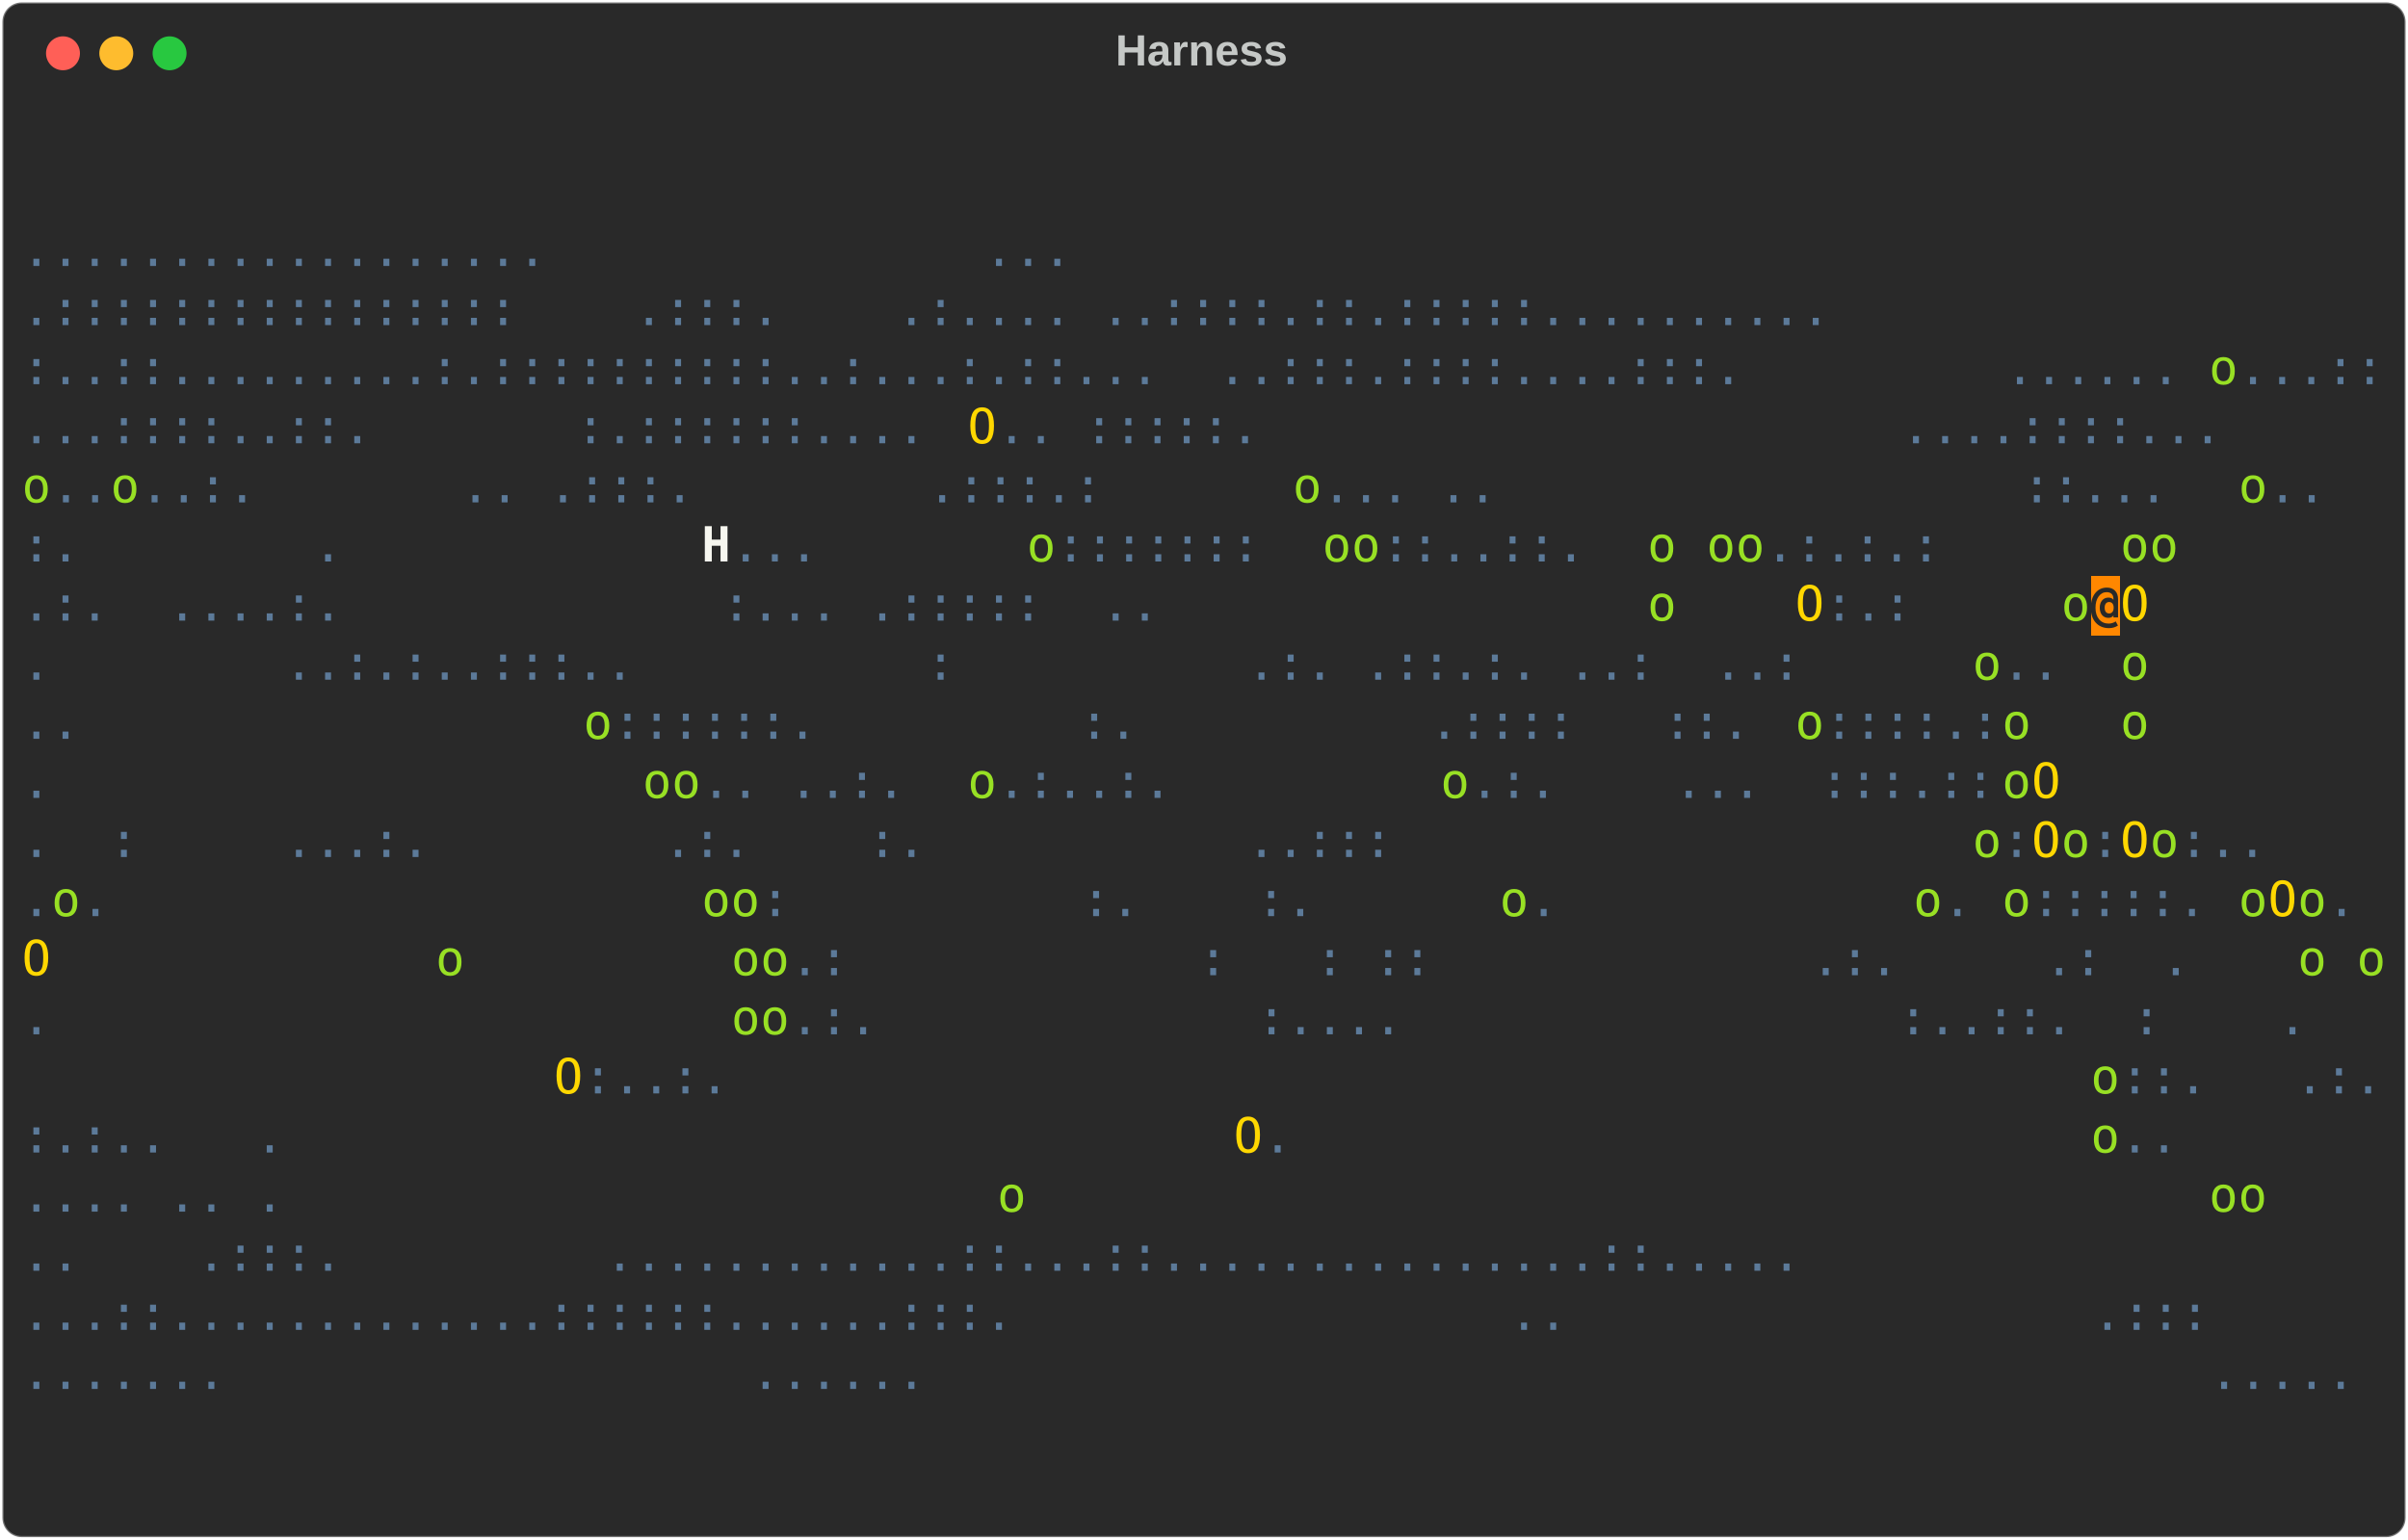
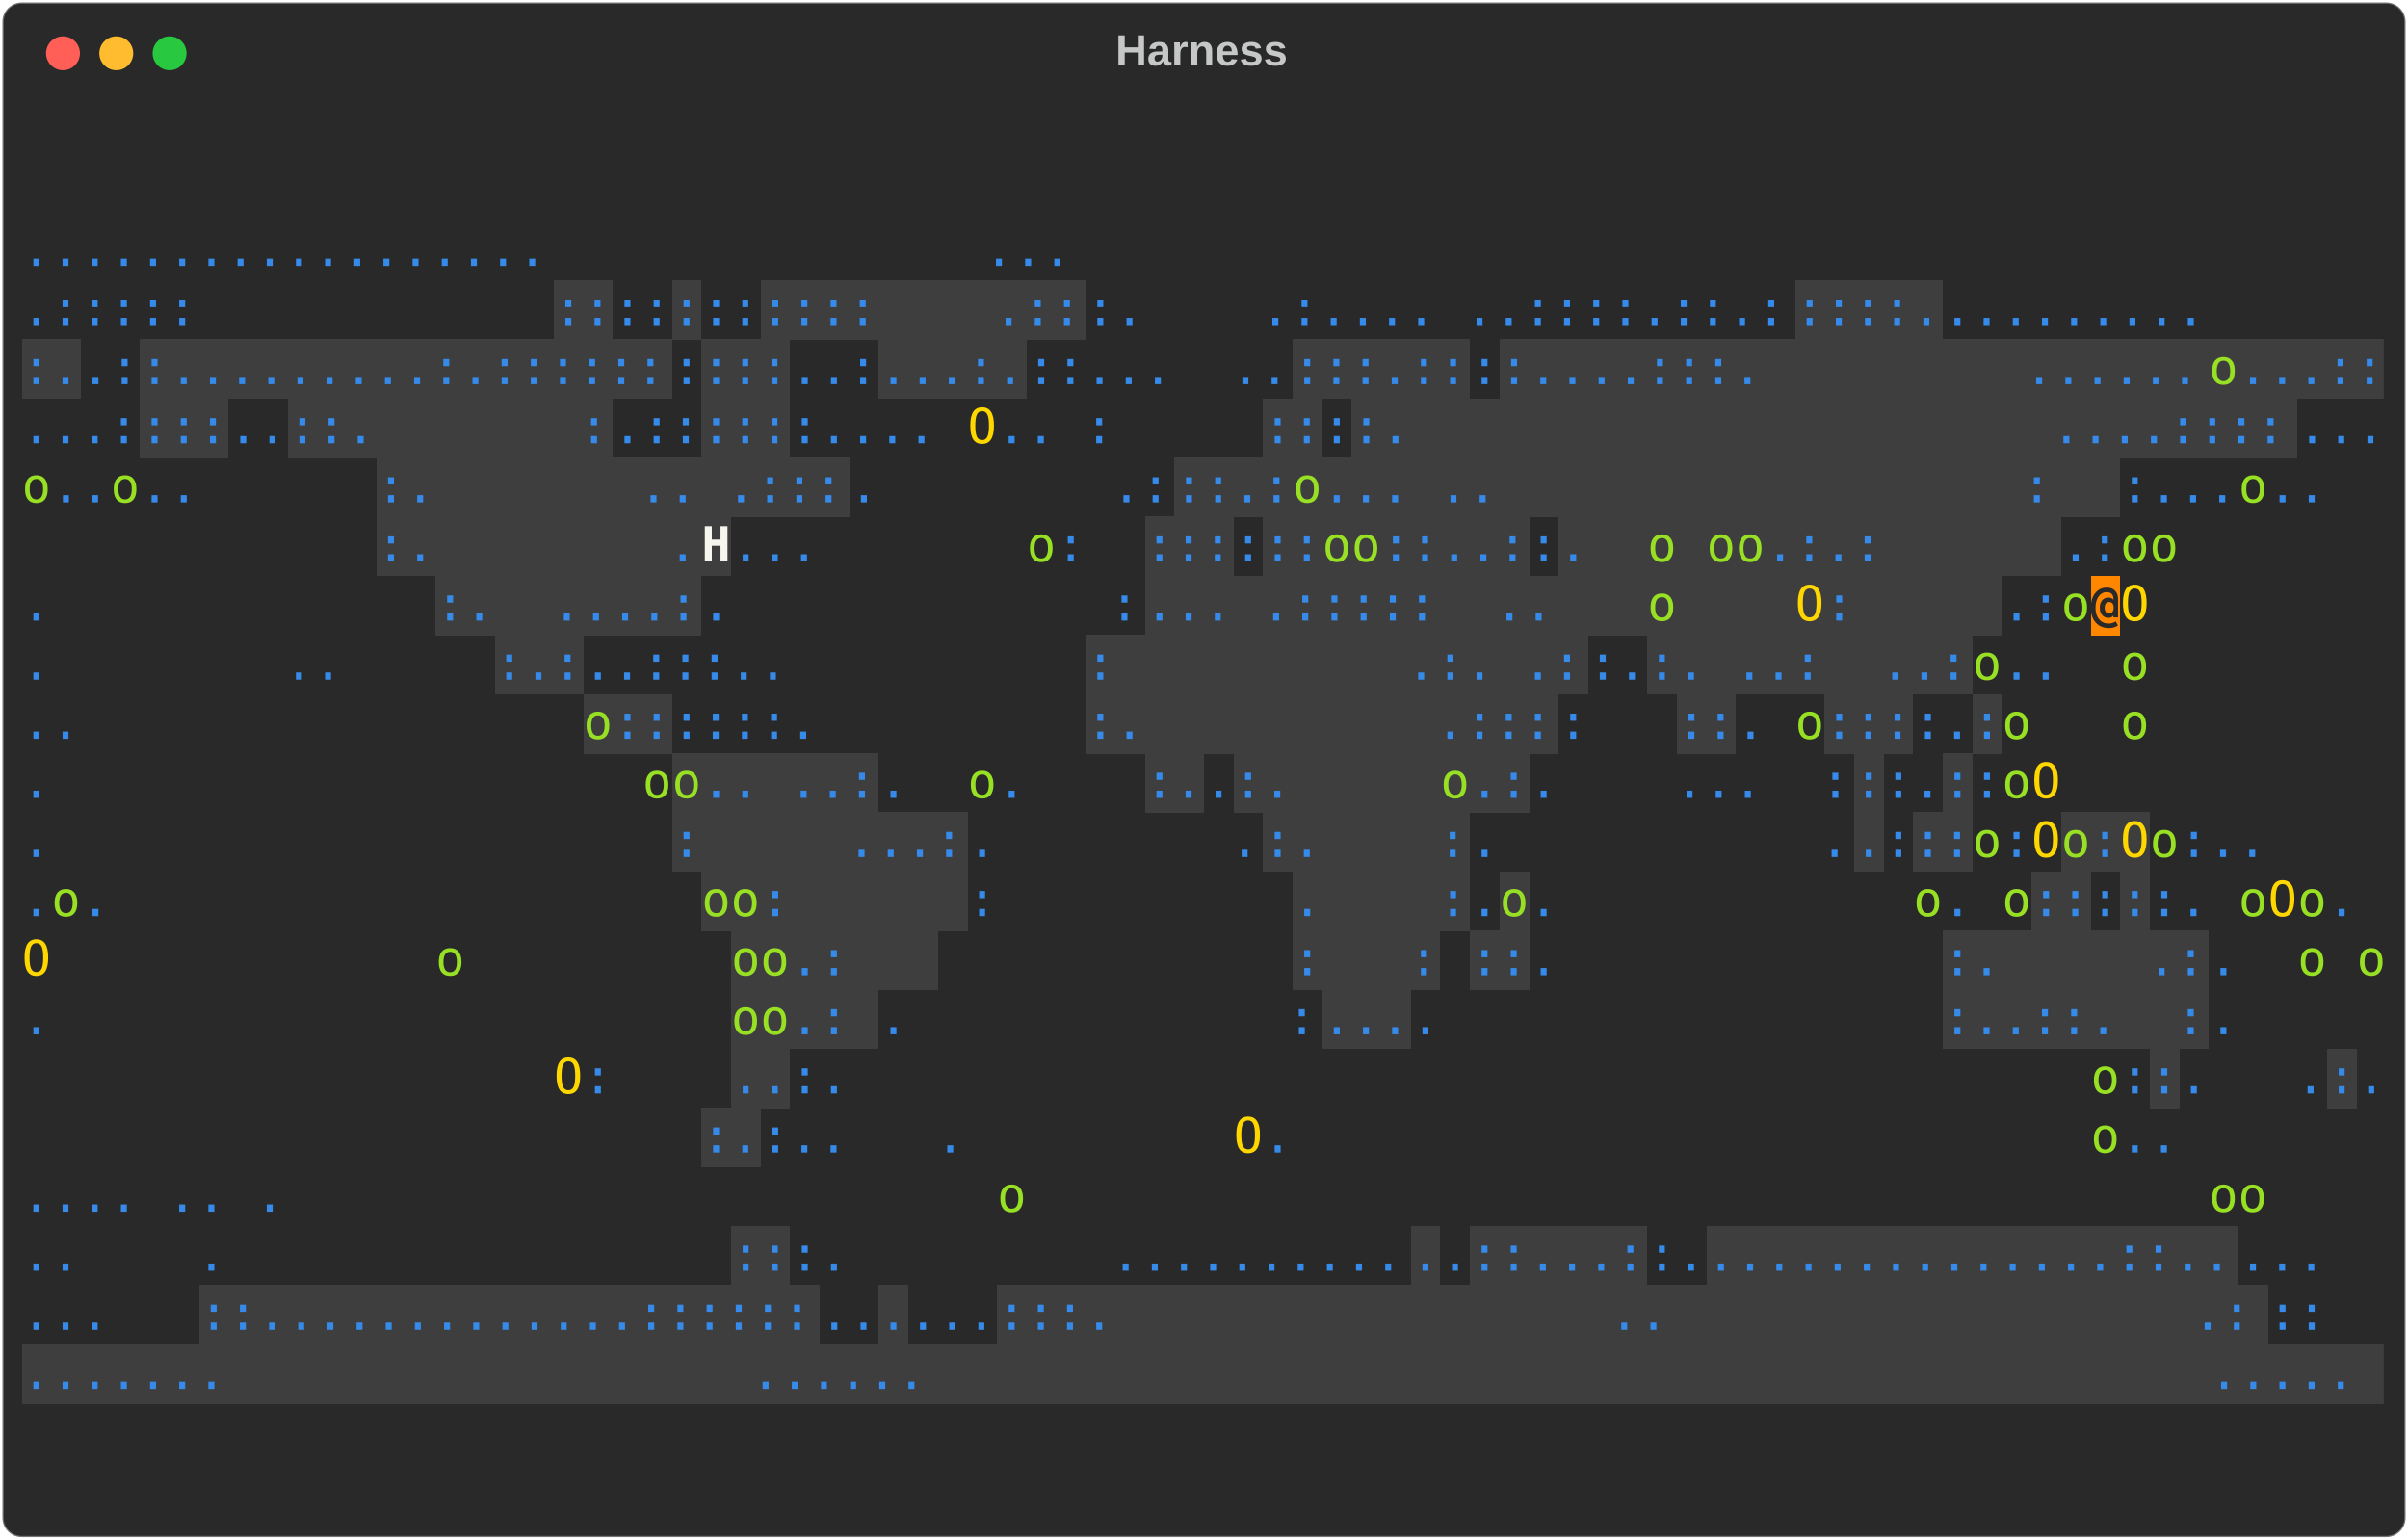
<svg xmlns="http://www.w3.org/2000/svg" class="rich-terminal" viewBox="0 0 994 635.6">
  <style>

    @font-face {
        font-family: "Fira Code";
        src: local("FiraCode-Regular"),
                url("https://cdnjs.cloudflare.com/ajax/libs/firacode/6.2.0/woff2/FiraCode-Regular.woff2") format("woff2"),
                url("https://cdnjs.cloudflare.com/ajax/libs/firacode/6.2.0/woff/FiraCode-Regular.woff") format("woff");
        font-style: normal;
        font-weight: 400;
    }
    @font-face {
        font-family: "Fira Code";
        src: local("FiraCode-Bold"),
                url("https://cdnjs.cloudflare.com/ajax/libs/firacode/6.2.0/woff2/FiraCode-Bold.woff2") format("woff2"),
                url("https://cdnjs.cloudflare.com/ajax/libs/firacode/6.2.0/woff/FiraCode-Bold.woff") format("woff");
        font-style: bold;
        font-weight: 700;
    }

    .terminal-matrix {
        font-family: Fira Code, monospace;
        font-size: 20px;
        line-height: 24.4px;
        font-variant-east-asian: full-width;
    }

    .terminal-title {
        font-size: 18px;
        font-weight: bold;
        font-family: arial;
    }

-     .terminal-r1 { fill: #5c7a99 }
+     .terminal-r1 { fill: #368ae9 }
.terminal-r2 { fill: #c5c8c6 }
.terminal-r3 { fill: #98e024 }
.terminal-r4 { fill: #ffd700 }
.terminal-r5 { fill: #f6f6ef;font-weight: bold }
.terminal-r6 { fill: #292929;font-weight: bold }
    </style>
  <defs>
    <clipPath id="terminal-clip-terminal">
      <rect x="0" y="0" width="975.0" height="584.6" />
    </clipPath>
    <clipPath id="terminal-line-0">
      <rect x="0" y="1.5" width="976" height="24.65" />
    </clipPath>
    <clipPath id="terminal-line-1">
      <rect x="0" y="25.9" width="976" height="24.65" />
    </clipPath>
    <clipPath id="terminal-line-2">
      <rect x="0" y="50.3" width="976" height="24.65" />
    </clipPath>
    <clipPath id="terminal-line-3">
      <rect x="0" y="74.7" width="976" height="24.65" />
    </clipPath>
    <clipPath id="terminal-line-4">
      <rect x="0" y="99.1" width="976" height="24.65" />
    </clipPath>
    <clipPath id="terminal-line-5">
      <rect x="0" y="123.5" width="976" height="24.65" />
    </clipPath>
    <clipPath id="terminal-line-6">
      <rect x="0" y="147.9" width="976" height="24.65" />
    </clipPath>
    <clipPath id="terminal-line-7">
      <rect x="0" y="172.3" width="976" height="24.65" />
    </clipPath>
    <clipPath id="terminal-line-8">
      <rect x="0" y="196.7" width="976" height="24.65" />
    </clipPath>
    <clipPath id="terminal-line-9">
      <rect x="0" y="221.1" width="976" height="24.65" />
    </clipPath>
    <clipPath id="terminal-line-10">
      <rect x="0" y="245.5" width="976" height="24.65" />
    </clipPath>
    <clipPath id="terminal-line-11">
      <rect x="0" y="269.9" width="976" height="24.65" />
    </clipPath>
    <clipPath id="terminal-line-12">
      <rect x="0" y="294.3" width="976" height="24.65" />
    </clipPath>
    <clipPath id="terminal-line-13">
      <rect x="0" y="318.7" width="976" height="24.65" />
    </clipPath>
    <clipPath id="terminal-line-14">
      <rect x="0" y="343.1" width="976" height="24.65" />
    </clipPath>
    <clipPath id="terminal-line-15">
      <rect x="0" y="367.5" width="976" height="24.65" />
    </clipPath>
    <clipPath id="terminal-line-16">
      <rect x="0" y="391.9" width="976" height="24.65" />
    </clipPath>
    <clipPath id="terminal-line-17">
      <rect x="0" y="416.3" width="976" height="24.65" />
    </clipPath>
    <clipPath id="terminal-line-18">
      <rect x="0" y="440.7" width="976" height="24.65" />
    </clipPath>
    <clipPath id="terminal-line-19">
      <rect x="0" y="465.1" width="976" height="24.65" />
    </clipPath>
    <clipPath id="terminal-line-20">
      <rect x="0" y="489.5" width="976" height="24.65" />
    </clipPath>
    <clipPath id="terminal-line-21">
      <rect x="0" y="513.9" width="976" height="24.65" />
    </clipPath>
    <clipPath id="terminal-line-22">
      <rect x="0" y="538.3" width="976" height="24.65" />
    </clipPath>
  </defs>
  <rect fill="#292929" stroke="rgba(255,255,255,0.35)" stroke-width="1" x="1" y="1" width="992" height="633.6" rx="8" />
  <text class="terminal-title" fill="#c5c8c6" text-anchor="middle" x="496" y="27">Harness</text>
  <g transform="translate(26,22)">
    <circle cx="0" cy="0" r="7" fill="#ff5f57" />
    <circle cx="22" cy="0" r="7" fill="#febc2e" />
    <circle cx="44" cy="0" r="7" fill="#28c840" />
  </g>
  <g transform="translate(9, 41)" clip-path="url(#terminal-clip-terminal)">
+     <rect fill="#3e3e3e" x="219.6" y="74.7" width="24.4" height="24.65" shape-rendering="crispEdges" />
+     <rect fill="#3e3e3e" x="268.4" y="74.7" width="12.2" height="24.65" shape-rendering="crispEdges" />
+     <rect fill="#3e3e3e" x="305" y="74.7" width="134.2" height="24.65" shape-rendering="crispEdges" />
+     <rect fill="#3e3e3e" x="732" y="74.7" width="61" height="24.65" shape-rendering="crispEdges" />
+     <rect fill="#3e3e3e" x="0" y="99.1" width="24.4" height="24.65" shape-rendering="crispEdges" />
+     <rect fill="#3e3e3e" x="48.8" y="99.1" width="219.6" height="24.65" shape-rendering="crispEdges" />
+     <rect fill="#3e3e3e" x="280.6" y="99.1" width="36.6" height="24.65" shape-rendering="crispEdges" />
+     <rect fill="#3e3e3e" x="353.8" y="99.1" width="61" height="24.65" shape-rendering="crispEdges" />
+     <rect fill="#3e3e3e" x="524.6" y="99.1" width="73.2" height="24.65" shape-rendering="crispEdges" />
+     <rect fill="#3e3e3e" x="610" y="99.1" width="292.8" height="24.65" shape-rendering="crispEdges" />
+     <rect fill="#3e3e3e" x="902.8" y="99.1" width="12.2" height="24.65" shape-rendering="crispEdges" />
+     <rect fill="#3e3e3e" x="915" y="99.1" width="61" height="24.65" shape-rendering="crispEdges" />
+     <rect fill="#3e3e3e" x="48.8" y="123.5" width="36.6" height="24.65" shape-rendering="crispEdges" />
+     <rect fill="#3e3e3e" x="109.8" y="123.5" width="134.2" height="24.65" shape-rendering="crispEdges" />
+     <rect fill="#3e3e3e" x="280.6" y="123.5" width="36.6" height="24.65" shape-rendering="crispEdges" />
+     <rect fill="#3e3e3e" x="512.4" y="123.5" width="24.4" height="24.65" shape-rendering="crispEdges" />
+     <rect fill="#3e3e3e" x="549" y="123.5" width="390.4" height="24.65" shape-rendering="crispEdges" />
+     <rect fill="#3e3e3e" x="146.4" y="147.9" width="195.2" height="24.65" shape-rendering="crispEdges" />
+     <rect fill="#3e3e3e" x="475.8" y="147.9" width="48.8" height="24.65" shape-rendering="crispEdges" />
+     <rect fill="#3e3e3e" x="524.6" y="147.9" width="12.2" height="24.65" shape-rendering="crispEdges" />
+     <rect fill="#3e3e3e" x="536.8" y="147.9" width="329.4" height="24.65" shape-rendering="crispEdges" />
+     <rect fill="#3e3e3e" x="146.4" y="172.3" width="134.2" height="24.65" shape-rendering="crispEdges" />
+     <rect fill="#3e3e3e" x="280.6" y="172.3" width="12.2" height="24.65" shape-rendering="crispEdges" />
+     <rect fill="#3e3e3e" x="463.6" y="172.3" width="36.6" height="24.65" shape-rendering="crispEdges" />
+     <rect fill="#3e3e3e" x="512.4" y="172.3" width="24.4" height="24.65" shape-rendering="crispEdges" />
+     <rect fill="#3e3e3e" x="536.8" y="172.3" width="24.4" height="24.65" shape-rendering="crispEdges" />
+     <rect fill="#3e3e3e" x="561.2" y="172.3" width="61" height="24.65" shape-rendering="crispEdges" />
+     <rect fill="#3e3e3e" x="634.4" y="172.3" width="36.6" height="24.65" shape-rendering="crispEdges" />
+     <rect fill="#3e3e3e" x="671" y="172.3" width="12.2" height="24.65" shape-rendering="crispEdges" />
+     <rect fill="#3e3e3e" x="683.2" y="172.3" width="12.2" height="24.65" shape-rendering="crispEdges" />
+     <rect fill="#3e3e3e" x="695.4" y="172.3" width="24.4" height="24.65" shape-rendering="crispEdges" />
+     <rect fill="#3e3e3e" x="719.8" y="172.3" width="122" height="24.65" shape-rendering="crispEdges" />
+     <rect fill="#3e3e3e" x="170.8" y="196.7" width="109.8" height="24.65" shape-rendering="crispEdges" />
+     <rect fill="#3e3e3e" x="463.6" y="196.7" width="207.4" height="24.65" shape-rendering="crispEdges" />
+     <rect fill="#3e3e3e" x="671" y="196.7" width="12.2" height="24.65" shape-rendering="crispEdges" />
+     <rect fill="#3e3e3e" x="683.2" y="196.7" width="48.8" height="24.65" shape-rendering="crispEdges" />
+     <rect fill="#3e3e3e" x="732" y="196.7" width="12.2" height="24.65" shape-rendering="crispEdges" />
+     <rect fill="#3e3e3e" x="744.2" y="196.7" width="73.2" height="24.65" shape-rendering="crispEdges" />
    <rect fill="#ff8700" x="854" y="196.7" width="12.2" height="24.65" shape-rendering="crispEdges" />
+     <rect fill="#3e3e3e" x="195.2" y="221.1" width="36.6" height="24.65" shape-rendering="crispEdges" />
+     <rect fill="#3e3e3e" x="439.2" y="221.1" width="207.4" height="24.65" shape-rendering="crispEdges" />
+     <rect fill="#3e3e3e" x="671" y="221.1" width="134.2" height="24.65" shape-rendering="crispEdges" />
+     <rect fill="#3e3e3e" x="231.8" y="245.5" width="12.2" height="24.65" shape-rendering="crispEdges" />
+     <rect fill="#3e3e3e" x="244" y="245.5" width="24.4" height="24.65" shape-rendering="crispEdges" />
+     <rect fill="#3e3e3e" x="439.2" y="245.5" width="195.2" height="24.65" shape-rendering="crispEdges" />
+     <rect fill="#3e3e3e" x="683.2" y="245.5" width="24.4" height="24.65" shape-rendering="crispEdges" />
+     <rect fill="#3e3e3e" x="744.2" y="245.5" width="36.6" height="24.65" shape-rendering="crispEdges" />
+     <rect fill="#3e3e3e" x="805.2" y="245.5" width="12.2" height="24.65" shape-rendering="crispEdges" />
+     <rect fill="#3e3e3e" x="268.4" y="269.9" width="12.2" height="24.65" shape-rendering="crispEdges" />
+     <rect fill="#3e3e3e" x="280.6" y="269.9" width="73.2" height="24.65" shape-rendering="crispEdges" />
+     <rect fill="#3e3e3e" x="463.6" y="269.9" width="24.4" height="24.65" shape-rendering="crispEdges" />
+     <rect fill="#3e3e3e" x="500.2" y="269.9" width="85.4" height="24.65" shape-rendering="crispEdges" />
+     <rect fill="#3e3e3e" x="585.6" y="269.9" width="12.2" height="24.65" shape-rendering="crispEdges" />
+     <rect fill="#3e3e3e" x="597.8" y="269.9" width="24.4" height="24.65" shape-rendering="crispEdges" />
+     <rect fill="#3e3e3e" x="756.4" y="269.9" width="12.2" height="24.65" shape-rendering="crispEdges" />
+     <rect fill="#3e3e3e" x="793" y="269.9" width="12.2" height="24.65" shape-rendering="crispEdges" />
+     <rect fill="#3e3e3e" x="268.4" y="294.3" width="122" height="24.65" shape-rendering="crispEdges" />
+     <rect fill="#3e3e3e" x="512.4" y="294.3" width="85.4" height="24.65" shape-rendering="crispEdges" />
+     <rect fill="#3e3e3e" x="756.4" y="294.3" width="12.2" height="24.65" shape-rendering="crispEdges" />
+     <rect fill="#3e3e3e" x="780.8" y="294.3" width="24.4" height="24.65" shape-rendering="crispEdges" />
+     <rect fill="#3e3e3e" x="841.8" y="294.3" width="12.2" height="24.65" shape-rendering="crispEdges" />
+     <rect fill="#3e3e3e" x="854" y="294.3" width="12.2" height="24.65" shape-rendering="crispEdges" />
+     <rect fill="#3e3e3e" x="866.2" y="294.3" width="12.2" height="24.65" shape-rendering="crispEdges" />
+     <rect fill="#3e3e3e" x="280.6" y="318.7" width="24.4" height="24.65" shape-rendering="crispEdges" />
+     <rect fill="#3e3e3e" x="305" y="318.7" width="85.4" height="24.65" shape-rendering="crispEdges" />
+     <rect fill="#3e3e3e" x="524.6" y="318.7" width="73.2" height="24.65" shape-rendering="crispEdges" />
+     <rect fill="#3e3e3e" x="610" y="318.7" width="12.2" height="24.65" shape-rendering="crispEdges" />
+     <rect fill="#3e3e3e" x="829.6" y="318.7" width="24.4" height="24.65" shape-rendering="crispEdges" />
+     <rect fill="#3e3e3e" x="866.2" y="318.7" width="12.2" height="24.65" shape-rendering="crispEdges" />
+     <rect fill="#3e3e3e" x="292.8" y="343.1" width="24.4" height="24.65" shape-rendering="crispEdges" />
+     <rect fill="#3e3e3e" x="317.2" y="343.1" width="61" height="24.65" shape-rendering="crispEdges" />
+     <rect fill="#3e3e3e" x="524.6" y="343.1" width="61" height="24.65" shape-rendering="crispEdges" />
+     <rect fill="#3e3e3e" x="597.8" y="343.1" width="24.4" height="24.65" shape-rendering="crispEdges" />
+     <rect fill="#3e3e3e" x="793" y="343.1" width="109.8" height="24.65" shape-rendering="crispEdges" />
+     <rect fill="#3e3e3e" x="292.8" y="367.5" width="24.4" height="24.65" shape-rendering="crispEdges" />
+     <rect fill="#3e3e3e" x="317.2" y="367.5" width="36.6" height="24.65" shape-rendering="crispEdges" />
+     <rect fill="#3e3e3e" x="536.8" y="367.5" width="36.6" height="24.65" shape-rendering="crispEdges" />
+     <rect fill="#3e3e3e" x="793" y="367.5" width="109.8" height="24.65" shape-rendering="crispEdges" />
+     <rect fill="#3e3e3e" x="292.8" y="391.9" width="24.4" height="24.65" shape-rendering="crispEdges" />
+     <rect fill="#3e3e3e" x="878.4" y="391.9" width="12.2" height="24.65" shape-rendering="crispEdges" />
+     <rect fill="#3e3e3e" x="951.6" y="391.9" width="12.2" height="24.65" shape-rendering="crispEdges" />
+     <rect fill="#3e3e3e" x="280.6" y="416.3" width="24.4" height="24.65" shape-rendering="crispEdges" />
+     <rect fill="#3e3e3e" x="292.8" y="465.1" width="24.4" height="24.65" shape-rendering="crispEdges" />
+     <rect fill="#3e3e3e" x="573.4" y="465.1" width="12.2" height="24.65" shape-rendering="crispEdges" />
+     <rect fill="#3e3e3e" x="597.8" y="465.1" width="73.2" height="24.65" shape-rendering="crispEdges" />
+     <rect fill="#3e3e3e" x="695.4" y="465.1" width="219.6" height="24.65" shape-rendering="crispEdges" />
+     <rect fill="#3e3e3e" x="73.2" y="489.5" width="256.2" height="24.65" shape-rendering="crispEdges" />
+     <rect fill="#3e3e3e" x="353.8" y="489.5" width="12.2" height="24.65" shape-rendering="crispEdges" />
+     <rect fill="#3e3e3e" x="402.6" y="489.5" width="524.6" height="24.65" shape-rendering="crispEdges" />
+     <rect fill="#3e3e3e" x="0" y="513.9" width="976" height="24.65" shape-rendering="crispEdges" />
    <g class="terminal-matrix">
      <text class="terminal-r2" x="976" y="20" textLength="12.2" clip-path="url(#terminal-line-0)">
</text>
      <text class="terminal-r2" x="976" y="44.4" textLength="12.2" clip-path="url(#terminal-line-1)">
</text>
      <text class="terminal-r1" x="0" y="68.8" textLength="976" clip-path="url(#terminal-line-2)">                   ..................               ...                         </text>
      <text class="terminal-r2" x="976" y="68.8" textLength="12.2" clip-path="url(#terminal-line-2)">
</text>
-       <text class="terminal-r1" x="0" y="93.2" textLength="976" clip-path="url(#terminal-line-3)">            .::::::::::::::::    .:::.    .:.... ..::::.::.:::::..........      </text>
+       <text class="terminal-r1" x="0" y="93.2" textLength="219.6" clip-path="url(#terminal-line-3)">            .:::::</text>
+       <text class="terminal-r1" x="219.6" y="93.2" textLength="24.4" clip-path="url(#terminal-line-3)">::</text>
+       <text class="terminal-r1" x="244" y="93.2" textLength="24.4" clip-path="url(#terminal-line-3)">::</text>
+       <text class="terminal-r1" x="268.4" y="93.2" textLength="12.2" clip-path="url(#terminal-line-3)">:</text>
+       <text class="terminal-r1" x="280.6" y="93.2" textLength="24.4" clip-path="url(#terminal-line-3)">::</text>
+       <text class="terminal-r1" x="305" y="93.2" textLength="134.2" clip-path="url(#terminal-line-3)">::::    .::</text>
+       <text class="terminal-r1" x="439.2" y="93.2" textLength="292.8" clip-path="url(#terminal-line-3)">:.    .:.... ..::::.::.:</text>
+       <text class="terminal-r1" x="732" y="93.2" textLength="61" clip-path="url(#terminal-line-3)">::::.</text>
+       <text class="terminal-r1" x="793" y="93.2" textLength="183" clip-path="url(#terminal-line-3)">.........      </text>
      <text class="terminal-r2" x="976" y="93.2" textLength="12.2" clip-path="url(#terminal-line-3)">
</text>
-       <text class="terminal-r1" x="0" y="117.6" textLength="902.8" clip-path="url(#terminal-line-4)">:..::.........:.::::::::::..:...:.::...  ..:::.::::....:::.         ......</text>
+       <text class="terminal-r1" x="0" y="117.6" textLength="24.4" clip-path="url(#terminal-line-4)">:.</text>
+       <text class="terminal-r1" x="24.4" y="117.6" textLength="24.4" clip-path="url(#terminal-line-4)">.:</text>
+       <text class="terminal-r1" x="48.8" y="117.6" textLength="219.6" clip-path="url(#terminal-line-4)">:.........:.::::::</text>
+       <text class="terminal-r1" x="268.4" y="117.6" textLength="12.2" clip-path="url(#terminal-line-4)">:</text>
+       <text class="terminal-r1" x="280.6" y="117.6" textLength="36.6" clip-path="url(#terminal-line-4)">:::</text>
+       <text class="terminal-r1" x="317.2" y="117.6" textLength="36.6" clip-path="url(#terminal-line-4)">..:</text>
+       <text class="terminal-r1" x="353.8" y="117.6" textLength="61" clip-path="url(#terminal-line-4)">...:.</text>
+       <text class="terminal-r1" x="414.8" y="117.6" textLength="109.8" clip-path="url(#terminal-line-4)">::...  ..</text>
+       <text class="terminal-r1" x="524.6" y="117.6" textLength="73.2" clip-path="url(#terminal-line-4)">:::.::</text>
+       <text class="terminal-r1" x="597.8" y="117.6" textLength="12.2" clip-path="url(#terminal-line-4)">:</text>
+       <text class="terminal-r1" x="610" y="117.6" textLength="292.8" clip-path="url(#terminal-line-4)">:....:::.         ......</text>
      <text class="terminal-r3" x="902.8" y="117.6" textLength="12.2" clip-path="url(#terminal-line-4)">o</text>
      <text class="terminal-r1" x="915" y="117.6" textLength="61" clip-path="url(#terminal-line-4)">...::</text>
      <text class="terminal-r2" x="976" y="117.6" textLength="12.2" clip-path="url(#terminal-line-4)">
</text>
-       <text class="terminal-r1" x="0" y="142" textLength="390.4" clip-path="url(#terminal-line-5)">...::::..::.       :.::::::.... </text>
+       <text class="terminal-r1" x="0" y="142" textLength="48.8" clip-path="url(#terminal-line-5)">...:</text>
+       <text class="terminal-r1" x="48.8" y="142" textLength="36.6" clip-path="url(#terminal-line-5)">:::</text>
+       <text class="terminal-r1" x="85.4" y="142" textLength="24.4" clip-path="url(#terminal-line-5)">..</text>
+       <text class="terminal-r1" x="109.8" y="142" textLength="134.2" clip-path="url(#terminal-line-5)">::.       :</text>
+       <text class="terminal-r1" x="244" y="142" textLength="36.6" clip-path="url(#terminal-line-5)">.::</text>
+       <text class="terminal-r1" x="280.6" y="142" textLength="36.6" clip-path="url(#terminal-line-5)">:::</text>
+       <text class="terminal-r1" x="317.2" y="142" textLength="73.2" clip-path="url(#terminal-line-5)">:.... </text>
      <text class="terminal-r4" x="390.4" y="142" textLength="12.2" clip-path="url(#terminal-line-5)">O</text>
-       <text class="terminal-r1" x="402.6" y="142" textLength="573.4" clip-path="url(#terminal-line-5)">     .. :::::.                      ....::::...</text>
+       <text class="terminal-r1" x="402.6" y="142" textLength="109.8" clip-path="url(#terminal-line-5)">     .. :</text>
+       <text class="terminal-r1" x="512.4" y="142" textLength="24.4" clip-path="url(#terminal-line-5)">::</text>
+       <text class="terminal-r1" x="536.8" y="142" textLength="12.2" clip-path="url(#terminal-line-5)">:</text>
+       <text class="terminal-r1" x="549" y="142" textLength="390.4" clip-path="url(#terminal-line-5)">:.                      ....::::</text>
+       <text class="terminal-r1" x="939.4" y="142" textLength="36.6" clip-path="url(#terminal-line-5)">...</text>
      <text class="terminal-r2" x="976" y="142" textLength="12.2" clip-path="url(#terminal-line-5)">
</text>
      <text class="terminal-r3" x="0" y="166.4" textLength="12.2" clip-path="url(#terminal-line-6)">o</text>
      <text class="terminal-r1" x="12.2" y="166.4" textLength="24.4" clip-path="url(#terminal-line-6)">..</text>
      <text class="terminal-r3" x="36.6" y="166.4" textLength="12.2" clip-path="url(#terminal-line-6)">o</text>
-       <text class="terminal-r1" x="48.8" y="166.4" textLength="475.8" clip-path="url(#terminal-line-6)">      ..:.       .. .:::.        .:::.:</text>
+       <text class="terminal-r1" x="48.8" y="166.4" textLength="97.6" clip-path="url(#terminal-line-6)">      ..</text>
+       <text class="terminal-r1" x="146.4" y="166.4" textLength="195.2" clip-path="url(#terminal-line-6)">:.       .. .:::</text>
+       <text class="terminal-r1" x="341.6" y="166.4" textLength="134.2" clip-path="url(#terminal-line-6)">.        .:</text>
+       <text class="terminal-r1" x="475.8" y="166.4" textLength="48.8" clip-path="url(#terminal-line-6)">::.:</text>
      <text class="terminal-r3" x="524.6" y="166.4" textLength="12.2" clip-path="url(#terminal-line-6)">o</text>
-       <text class="terminal-r1" x="536.8" y="166.4" textLength="378.2" clip-path="url(#terminal-line-6)">  ... ..                  ::...</text>
+       <text class="terminal-r1" x="536.8" y="166.4" textLength="329.4" clip-path="url(#terminal-line-6)">  ... ..                  :</text>
+       <text class="terminal-r1" x="866.2" y="166.4" textLength="48.8" clip-path="url(#terminal-line-6)">:...</text>
      <text class="terminal-r3" x="915" y="166.4" textLength="12.2" clip-path="url(#terminal-line-6)">o</text>
      <text class="terminal-r1" x="927.2" y="166.4" textLength="48.8" clip-path="url(#terminal-line-6)">  ..</text>
      <text class="terminal-r2" x="976" y="166.4" textLength="12.2" clip-path="url(#terminal-line-6)">
</text>
-       <text class="terminal-r1" x="0" y="190.8" textLength="280.6" clip-path="url(#terminal-line-7)">            :.        .</text>
+       <text class="terminal-r1" x="146.4" y="190.8" textLength="134.2" clip-path="url(#terminal-line-7)">:.        .</text>
      <text class="terminal-r5" x="280.6" y="190.8" textLength="12.2" clip-path="url(#terminal-line-7)">H</text>
      <text class="terminal-r1" x="292.8" y="190.8" textLength="122" clip-path="url(#terminal-line-7)">...       </text>
      <text class="terminal-r3" x="414.8" y="190.8" textLength="12.2" clip-path="url(#terminal-line-7)">o</text>
-       <text class="terminal-r1" x="427" y="190.8" textLength="109.8" clip-path="url(#terminal-line-7)">  :::::::</text>
+       <text class="terminal-r1" x="427" y="190.8" textLength="36.6" clip-path="url(#terminal-line-7)">  :</text>
+       <text class="terminal-r1" x="463.6" y="190.8" textLength="36.6" clip-path="url(#terminal-line-7)">:::</text>
+       <text class="terminal-r1" x="500.2" y="190.8" textLength="12.2" clip-path="url(#terminal-line-7)">:</text>
+       <text class="terminal-r1" x="512.4" y="190.8" textLength="24.4" clip-path="url(#terminal-line-7)">::</text>
      <text class="terminal-r3" x="536.8" y="190.8" textLength="24.4" clip-path="url(#terminal-line-7)">oo</text>
-       <text class="terminal-r1" x="561.2" y="190.8" textLength="109.8" clip-path="url(#terminal-line-7)">::..::.  </text>
+       <text class="terminal-r1" x="561.2" y="190.8" textLength="61" clip-path="url(#terminal-line-7)">::..:</text>
+       <text class="terminal-r1" x="622.2" y="190.8" textLength="12.2" clip-path="url(#terminal-line-7)">:</text>
+       <text class="terminal-r1" x="634.4" y="190.8" textLength="36.6" clip-path="url(#terminal-line-7)">.  </text>
      <text class="terminal-r3" x="671" y="190.8" textLength="12.2" clip-path="url(#terminal-line-7)">o</text>
      <text class="terminal-r3" x="695.4" y="190.8" textLength="24.4" clip-path="url(#terminal-line-7)">oo</text>
-       <text class="terminal-r1" x="719.8" y="190.8" textLength="146.4" clip-path="url(#terminal-line-7)">      .:.:.:</text>
+       <text class="terminal-r1" x="719.8" y="190.8" textLength="122" clip-path="url(#terminal-line-7)">      .:.:</text>
+       <text class="terminal-r1" x="841.8" y="190.8" textLength="24.4" clip-path="url(#terminal-line-7)">.:</text>
      <text class="terminal-r3" x="866.2" y="190.8" textLength="24.4" clip-path="url(#terminal-line-7)">oo</text>
      <text class="terminal-r2" x="976" y="190.8" textLength="12.2" clip-path="url(#terminal-line-7)">
</text>
-       <text class="terminal-r1" x="0" y="215.2" textLength="671" clip-path="url(#terminal-line-8)">             .:.  ....:.             :... .:::::  ..   </text>
+       <text class="terminal-r1" x="0" y="215.2" textLength="170.8" clip-path="url(#terminal-line-8)">             .</text>
+       <text class="terminal-r1" x="170.8" y="215.2" textLength="109.8" clip-path="url(#terminal-line-8)">:.  ....:</text>
+       <text class="terminal-r1" x="280.6" y="215.2" textLength="183" clip-path="url(#terminal-line-8)">.             :</text>
+       <text class="terminal-r1" x="463.6" y="215.2" textLength="207.4" clip-path="url(#terminal-line-8)">... .:::::  ..   </text>
      <text class="terminal-r3" x="671" y="215.2" textLength="12.2" clip-path="url(#terminal-line-8)">o</text>
      <text class="terminal-r4" x="732" y="215.2" textLength="12.2" clip-path="url(#terminal-line-8)">O</text>
-       <text class="terminal-r1" x="744.2" y="215.2" textLength="97.6" clip-path="url(#terminal-line-8)">     :.:</text>
+       <text class="terminal-r1" x="744.2" y="215.2" textLength="73.2" clip-path="url(#terminal-line-8)">     :</text>
+       <text class="terminal-r1" x="817.4" y="215.2" textLength="24.4" clip-path="url(#terminal-line-8)">.:</text>
      <text class="terminal-r3" x="841.8" y="215.2" textLength="12.2" clip-path="url(#terminal-line-8)">o</text>
      <text class="terminal-r6" x="854" y="215.2" textLength="12.2" clip-path="url(#terminal-line-8)">@</text>
      <text class="terminal-r4" x="866.2" y="215.2" textLength="12.2" clip-path="url(#terminal-line-8)">O</text>
      <text class="terminal-r2" x="976" y="215.2" textLength="12.2" clip-path="url(#terminal-line-8)">
</text>
-       <text class="terminal-r1" x="0" y="239.6" textLength="805.2" clip-path="url(#terminal-line-9)">     .        ..:.:..:::..          :          .:. .::.:. ..:  ..:</text>
+       <text class="terminal-r1" x="0" y="239.6" textLength="195.2" clip-path="url(#terminal-line-9)">     .        ..</text>
+       <text class="terminal-r1" x="195.2" y="239.6" textLength="36.6" clip-path="url(#terminal-line-9)">:.:</text>
+       <text class="terminal-r1" x="231.8" y="239.6" textLength="207.4" clip-path="url(#terminal-line-9)">..:::..          </text>
+       <text class="terminal-r1" x="439.2" y="239.6" textLength="207.4" clip-path="url(#terminal-line-9)">:          .:. .:</text>
+       <text class="terminal-r1" x="646.6" y="239.6" textLength="24.4" clip-path="url(#terminal-line-9)">:.</text>
+       <text class="terminal-r1" x="671" y="239.6" textLength="134.2" clip-path="url(#terminal-line-9)">:. ..:  ..:</text>
      <text class="terminal-r3" x="805.2" y="239.6" textLength="12.2" clip-path="url(#terminal-line-9)">o</text>
      <text class="terminal-r1" x="817.4" y="239.6" textLength="48.8" clip-path="url(#terminal-line-9)">..  </text>
      <text class="terminal-r3" x="866.2" y="239.6" textLength="12.2" clip-path="url(#terminal-line-9)">o</text>
      <text class="terminal-r2" x="976" y="239.6" textLength="12.2" clip-path="url(#terminal-line-9)">
</text>
      <text class="terminal-r1" x="0" y="264" textLength="231.8" clip-path="url(#terminal-line-10)">                 ..</text>
      <text class="terminal-r3" x="231.8" y="264" textLength="12.2" clip-path="url(#terminal-line-10)">o</text>
-       <text class="terminal-r1" x="244" y="264" textLength="488" clip-path="url(#terminal-line-10)">::::::.         :.          .::::   ::. </text>
+       <text class="terminal-r1" x="244" y="264" textLength="24.4" clip-path="url(#terminal-line-10)">::</text>
+       <text class="terminal-r1" x="268.4" y="264" textLength="170.8" clip-path="url(#terminal-line-10)">::::.         </text>
+       <text class="terminal-r1" x="439.2" y="264" textLength="195.2" clip-path="url(#terminal-line-10)">:.          .:::</text>
+       <text class="terminal-r1" x="634.4" y="264" textLength="48.8" clip-path="url(#terminal-line-10)">:   </text>
+       <text class="terminal-r1" x="683.2" y="264" textLength="24.4" clip-path="url(#terminal-line-10)">::</text>
+       <text class="terminal-r1" x="707.6" y="264" textLength="24.4" clip-path="url(#terminal-line-10)">. </text>
      <text class="terminal-r3" x="732" y="264" textLength="12.2" clip-path="url(#terminal-line-10)">o</text>
-       <text class="terminal-r1" x="744.2" y="264" textLength="73.2" clip-path="url(#terminal-line-10)">::::.:</text>
+       <text class="terminal-r1" x="744.2" y="264" textLength="36.6" clip-path="url(#terminal-line-10)">:::</text>
+       <text class="terminal-r1" x="780.8" y="264" textLength="24.4" clip-path="url(#terminal-line-10)">:.</text>
+       <text class="terminal-r1" x="805.2" y="264" textLength="12.2" clip-path="url(#terminal-line-10)">:</text>
      <text class="terminal-r3" x="817.4" y="264" textLength="12.2" clip-path="url(#terminal-line-10)">o</text>
      <text class="terminal-r3" x="866.2" y="264" textLength="12.2" clip-path="url(#terminal-line-10)">o</text>
      <text class="terminal-r2" x="976" y="264" textLength="12.2" clip-path="url(#terminal-line-10)">
</text>
      <text class="terminal-r1" x="0" y="288.4" textLength="256.2" clip-path="url(#terminal-line-11)">                   . </text>
-       <text class="terminal-r3" x="256.2" y="288.4" textLength="24.4" clip-path="url(#terminal-line-11)">oo</text>
-       <text class="terminal-r1" x="280.6" y="288.4" textLength="109.8" clip-path="url(#terminal-line-11)">.. ..:.  </text>
+       <text class="terminal-r3" x="256.2" y="288.4" textLength="12.2" clip-path="url(#terminal-line-11)">o</text>
+       <text class="terminal-r3" x="268.4" y="288.4" textLength="12.2" clip-path="url(#terminal-line-11)">o</text>
+       <text class="terminal-r1" x="280.6" y="288.4" textLength="73.2" clip-path="url(#terminal-line-11)">.. ..:</text>
+       <text class="terminal-r1" x="353.8" y="288.4" textLength="36.6" clip-path="url(#terminal-line-11)">.  </text>
      <text class="terminal-r3" x="390.4" y="288.4" textLength="12.2" clip-path="url(#terminal-line-11)">o</text>
-       <text class="terminal-r1" x="402.6" y="288.4" textLength="183" clip-path="url(#terminal-line-11)">    .:..:.     </text>
+       <text class="terminal-r1" x="402.6" y="288.4" textLength="61" clip-path="url(#terminal-line-11)">    .</text>
+       <text class="terminal-r1" x="463.6" y="288.4" textLength="24.4" clip-path="url(#terminal-line-11)">:.</text>
+       <text class="terminal-r1" x="488" y="288.4" textLength="12.2" clip-path="url(#terminal-line-11)">.</text>
+       <text class="terminal-r1" x="500.2" y="288.4" textLength="85.4" clip-path="url(#terminal-line-11)">:.     </text>
      <text class="terminal-r3" x="585.6" y="288.4" textLength="12.2" clip-path="url(#terminal-line-11)">o</text>
-       <text class="terminal-r1" x="597.8" y="288.4" textLength="219.6" clip-path="url(#terminal-line-11)">.:.    ...  :::.::</text>
+       <text class="terminal-r1" x="597.8" y="288.4" textLength="24.4" clip-path="url(#terminal-line-11)">.:</text>
+       <text class="terminal-r1" x="622.2" y="288.4" textLength="134.2" clip-path="url(#terminal-line-11)">.    ...  :</text>
+       <text class="terminal-r1" x="756.4" y="288.4" textLength="12.2" clip-path="url(#terminal-line-11)">:</text>
+       <text class="terminal-r1" x="768.6" y="288.4" textLength="24.4" clip-path="url(#terminal-line-11)">:.</text>
+       <text class="terminal-r1" x="793" y="288.4" textLength="12.2" clip-path="url(#terminal-line-11)">:</text>
+       <text class="terminal-r1" x="805.2" y="288.4" textLength="12.2" clip-path="url(#terminal-line-11)">:</text>
      <text class="terminal-r3" x="817.4" y="288.4" textLength="12.2" clip-path="url(#terminal-line-11)">o</text>
      <text class="terminal-r4" x="829.6" y="288.4" textLength="12.2" clip-path="url(#terminal-line-11)">O</text>
      <text class="terminal-r2" x="976" y="288.4" textLength="12.2" clip-path="url(#terminal-line-11)">
</text>
-       <text class="terminal-r1" x="0" y="312.8" textLength="805.2" clip-path="url(#terminal-line-12)">                   .  :     ...:.        .:.    :.           ..:::</text>
+       <text class="terminal-r1" x="0" y="312.8" textLength="268.4" clip-path="url(#terminal-line-12)">                   .  </text>
+       <text class="terminal-r1" x="268.4" y="312.8" textLength="122" clip-path="url(#terminal-line-12)">:     ...:</text>
+       <text class="terminal-r1" x="390.4" y="312.8" textLength="122" clip-path="url(#terminal-line-12)">.        .</text>
+       <text class="terminal-r1" x="512.4" y="312.8" textLength="85.4" clip-path="url(#terminal-line-12)">:.    :</text>
+       <text class="terminal-r1" x="597.8" y="312.8" textLength="158.6" clip-path="url(#terminal-line-12)">.           .</text>
+       <text class="terminal-r1" x="756.4" y="312.8" textLength="12.2" clip-path="url(#terminal-line-12)">.</text>
+       <text class="terminal-r1" x="768.6" y="312.8" textLength="12.2" clip-path="url(#terminal-line-12)">:</text>
+       <text class="terminal-r1" x="780.8" y="312.8" textLength="24.4" clip-path="url(#terminal-line-12)">::</text>
      <text class="terminal-r3" x="805.2" y="312.8" textLength="12.2" clip-path="url(#terminal-line-12)">o</text>
      <text class="terminal-r1" x="817.4" y="312.8" textLength="12.2" clip-path="url(#terminal-line-12)">:</text>
      <text class="terminal-r4" x="829.6" y="312.8" textLength="12.2" clip-path="url(#terminal-line-12)">O</text>
      <text class="terminal-r3" x="841.8" y="312.8" textLength="12.2" clip-path="url(#terminal-line-12)">o</text>
      <text class="terminal-r1" x="854" y="312.8" textLength="12.2" clip-path="url(#terminal-line-12)">:</text>
      <text class="terminal-r4" x="866.2" y="312.8" textLength="12.2" clip-path="url(#terminal-line-12)">O</text>
      <text class="terminal-r3" x="878.4" y="312.8" textLength="12.2" clip-path="url(#terminal-line-12)">o</text>
      <text class="terminal-r1" x="890.6" y="312.8" textLength="85.4" clip-path="url(#terminal-line-12)">:..    </text>
      <text class="terminal-r2" x="976" y="312.8" textLength="12.2" clip-path="url(#terminal-line-12)">
</text>
      <text class="terminal-r1" x="0" y="337.2" textLength="12.2" clip-path="url(#terminal-line-13)">.</text>
      <text class="terminal-r3" x="12.2" y="337.2" textLength="12.2" clip-path="url(#terminal-line-13)">o</text>
      <text class="terminal-r1" x="24.4" y="337.2" textLength="256.2" clip-path="url(#terminal-line-13)">                    .</text>
      <text class="terminal-r3" x="280.6" y="337.2" textLength="24.4" clip-path="url(#terminal-line-13)">oo</text>
-       <text class="terminal-r1" x="305" y="337.2" textLength="305" clip-path="url(#terminal-line-13)">      :          :.    :.</text>
+       <text class="terminal-r1" x="305" y="337.2" textLength="85.4" clip-path="url(#terminal-line-13)">      :</text>
+       <text class="terminal-r1" x="390.4" y="337.2" textLength="134.2" clip-path="url(#terminal-line-13)">          :</text>
+       <text class="terminal-r1" x="524.6" y="337.2" textLength="73.2" clip-path="url(#terminal-line-13)">.    :</text>
+       <text class="terminal-r1" x="597.8" y="337.2" textLength="12.2" clip-path="url(#terminal-line-13)">.</text>
      <text class="terminal-r3" x="610" y="337.2" textLength="12.2" clip-path="url(#terminal-line-13)">o</text>
      <text class="terminal-r1" x="622.2" y="337.2" textLength="158.6" clip-path="url(#terminal-line-13)">.            </text>
      <text class="terminal-r3" x="780.8" y="337.2" textLength="12.2" clip-path="url(#terminal-line-13)">o</text>
      <text class="terminal-r1" x="793" y="337.2" textLength="24.4" clip-path="url(#terminal-line-13)"> .</text>
      <text class="terminal-r3" x="817.4" y="337.2" textLength="12.2" clip-path="url(#terminal-line-13)">o</text>
-       <text class="terminal-r1" x="829.6" y="337.2" textLength="85.4" clip-path="url(#terminal-line-13)">:::::. </text>
+       <text class="terminal-r1" x="829.6" y="337.2" textLength="24.4" clip-path="url(#terminal-line-13)">::</text>
+       <text class="terminal-r1" x="854" y="337.2" textLength="12.2" clip-path="url(#terminal-line-13)">:</text>
+       <text class="terminal-r1" x="866.2" y="337.2" textLength="12.2" clip-path="url(#terminal-line-13)">:</text>
+       <text class="terminal-r1" x="878.4" y="337.2" textLength="36.6" clip-path="url(#terminal-line-13)">:. </text>
      <text class="terminal-r3" x="915" y="337.2" textLength="12.2" clip-path="url(#terminal-line-13)">o</text>
      <text class="terminal-r4" x="927.2" y="337.2" textLength="12.2" clip-path="url(#terminal-line-13)">O</text>
      <text class="terminal-r3" x="939.4" y="337.2" textLength="12.2" clip-path="url(#terminal-line-13)">o</text>
      <text class="terminal-r1" x="951.6" y="337.2" textLength="24.4" clip-path="url(#terminal-line-13)"> .</text>
      <text class="terminal-r2" x="976" y="337.2" textLength="12.2" clip-path="url(#terminal-line-13)">
</text>
      <text class="terminal-r4" x="0" y="361.6" textLength="12.2" clip-path="url(#terminal-line-14)">O</text>
      <text class="terminal-r3" x="170.8" y="361.6" textLength="12.2" clip-path="url(#terminal-line-14)">o</text>
      <text class="terminal-r3" x="292.8" y="361.6" textLength="24.4" clip-path="url(#terminal-line-14)">oo</text>
-       <text class="terminal-r1" x="317.2" y="361.6" textLength="622.2" clip-path="url(#terminal-line-14)">   .:            :   : ::             .:.     .:  .</text>
+       <text class="terminal-r1" x="317.2" y="361.6" textLength="61" clip-path="url(#terminal-line-14)">   .:</text>
+       <text class="terminal-r1" x="524.6" y="361.6" textLength="61" clip-path="url(#terminal-line-14)">:   :</text>
+       <text class="terminal-r1" x="597.8" y="361.6" textLength="24.4" clip-path="url(#terminal-line-14)">::</text>
+       <text class="terminal-r1" x="622.2" y="361.6" textLength="170.8" clip-path="url(#terminal-line-14)">             .</text>
+       <text class="terminal-r1" x="793" y="361.6" textLength="109.8" clip-path="url(#terminal-line-14)">:.     .:</text>
+       <text class="terminal-r1" x="902.8" y="361.6" textLength="36.6" clip-path="url(#terminal-line-14)">  .</text>
      <text class="terminal-r3" x="939.4" y="361.6" textLength="12.2" clip-path="url(#terminal-line-14)">o</text>
      <text class="terminal-r3" x="963.8" y="361.6" textLength="12.2" clip-path="url(#terminal-line-14)">o</text>
      <text class="terminal-r2" x="976" y="361.6" textLength="12.2" clip-path="url(#terminal-line-14)">
</text>
      <text class="terminal-r1" x="0" y="386" textLength="292.8" clip-path="url(#terminal-line-15)">                       .</text>
      <text class="terminal-r3" x="292.8" y="386" textLength="24.4" clip-path="url(#terminal-line-15)">oo</text>
-       <text class="terminal-r1" x="317.2" y="386" textLength="658.8" clip-path="url(#terminal-line-15)"> .:.             :....                 :..::.  :    . </text>
+       <text class="terminal-r1" x="317.2" y="386" textLength="36.6" clip-path="url(#terminal-line-15)"> .:</text>
+       <text class="terminal-r1" x="353.8" y="386" textLength="183" clip-path="url(#terminal-line-15)">.             :</text>
+       <text class="terminal-r1" x="536.8" y="386" textLength="36.6" clip-path="url(#terminal-line-15)">...</text>
+       <text class="terminal-r1" x="573.4" y="386" textLength="219.6" clip-path="url(#terminal-line-15)">.                 </text>
+       <text class="terminal-r1" x="793" y="386" textLength="109.8" clip-path="url(#terminal-line-15)">:..::.  :</text>
+       <text class="terminal-r1" x="902.8" y="386" textLength="73.2" clip-path="url(#terminal-line-15)">    . </text>
      <text class="terminal-r2" x="976" y="386" textLength="12.2" clip-path="url(#terminal-line-15)">
</text>
      <text class="terminal-r4" x="219.6" y="410.4" textLength="12.2" clip-path="url(#terminal-line-16)">O</text>
-       <text class="terminal-r1" x="231.8" y="410.4" textLength="622.2" clip-path="url(#terminal-line-16)">    :..:.                                          </text>
+       <text class="terminal-r1" x="231.8" y="410.4" textLength="61" clip-path="url(#terminal-line-16)">    :</text>
+       <text class="terminal-r1" x="292.8" y="410.4" textLength="24.4" clip-path="url(#terminal-line-16)">..</text>
+       <text class="terminal-r1" x="317.2" y="410.4" textLength="536.8" clip-path="url(#terminal-line-16)">:.                                          </text>
      <text class="terminal-r3" x="854" y="410.4" textLength="12.2" clip-path="url(#terminal-line-16)">o</text>
-       <text class="terminal-r1" x="866.2" y="410.4" textLength="109.8" clip-path="url(#terminal-line-16)">::.   .:.</text>
+       <text class="terminal-r1" x="866.2" y="410.4" textLength="12.2" clip-path="url(#terminal-line-16)">:</text>
+       <text class="terminal-r1" x="878.4" y="410.4" textLength="12.2" clip-path="url(#terminal-line-16)">:</text>
+       <text class="terminal-r1" x="890.6" y="410.4" textLength="61" clip-path="url(#terminal-line-16)">.   .</text>
+       <text class="terminal-r1" x="951.6" y="410.4" textLength="12.2" clip-path="url(#terminal-line-16)">:</text>
+       <text class="terminal-r1" x="963.8" y="410.4" textLength="12.2" clip-path="url(#terminal-line-16)">.</text>
      <text class="terminal-r2" x="976" y="410.4" textLength="12.2" clip-path="url(#terminal-line-16)">
</text>
-       <text class="terminal-r1" x="0" y="434.8" textLength="500.2" clip-path="url(#terminal-line-17)">                       :.:..   .         </text>
+       <text class="terminal-r1" x="280.6" y="434.8" textLength="24.4" clip-path="url(#terminal-line-17)">:.</text>
+       <text class="terminal-r1" x="305" y="434.8" textLength="195.2" clip-path="url(#terminal-line-17)">:..   .         </text>
      <text class="terminal-r4" x="500.2" y="434.8" textLength="12.2" clip-path="url(#terminal-line-17)">O</text>
      <text class="terminal-r1" x="512.4" y="434.8" textLength="341.6" clip-path="url(#terminal-line-17)">             .              </text>
      <text class="terminal-r3" x="854" y="434.8" textLength="12.2" clip-path="url(#terminal-line-17)">o</text>
      <text class="terminal-r1" x="866.2" y="434.8" textLength="109.8" clip-path="url(#terminal-line-17)">     ..  </text>
      <text class="terminal-r2" x="976" y="434.8" textLength="12.2" clip-path="url(#terminal-line-17)">
</text>
      <text class="terminal-r1" x="0" y="459.2" textLength="402.6" clip-path="url(#terminal-line-18)">                        .... .. .</text>
      <text class="terminal-r3" x="402.6" y="459.2" textLength="12.2" clip-path="url(#terminal-line-18)">o</text>
      <text class="terminal-r3" x="902.8" y="459.2" textLength="24.4" clip-path="url(#terminal-line-18)">oo</text>
      <text class="terminal-r2" x="976" y="459.2" textLength="12.2" clip-path="url(#terminal-line-18)">
</text>
-       <text class="terminal-r1" x="0" y="483.6" textLength="976" clip-path="url(#terminal-line-19)">                 ..    .:::.         ............::...::...............::.....  </text>
+       <text class="terminal-r1" x="0" y="483.6" textLength="292.8" clip-path="url(#terminal-line-19)">                 ..    .</text>
+       <text class="terminal-r1" x="292.8" y="483.6" textLength="24.4" clip-path="url(#terminal-line-19)">::</text>
+       <text class="terminal-r1" x="317.2" y="483.6" textLength="256.2" clip-path="url(#terminal-line-19)">:.         ..........</text>
+       <text class="terminal-r1" x="573.4" y="483.6" textLength="12.2" clip-path="url(#terminal-line-19)">.</text>
+       <text class="terminal-r1" x="585.6" y="483.6" textLength="12.2" clip-path="url(#terminal-line-19)">.</text>
+       <text class="terminal-r1" x="597.8" y="483.6" textLength="73.2" clip-path="url(#terminal-line-19)">::...:</text>
+       <text class="terminal-r1" x="671" y="483.6" textLength="24.4" clip-path="url(#terminal-line-19)">:.</text>
+       <text class="terminal-r1" x="695.4" y="483.6" textLength="219.6" clip-path="url(#terminal-line-19)">..............::..</text>
+       <text class="terminal-r1" x="915" y="483.6" textLength="61" clip-path="url(#terminal-line-19)">...  </text>
      <text class="terminal-r2" x="976" y="483.6" textLength="12.2" clip-path="url(#terminal-line-19)">
</text>
-       <text class="terminal-r1" x="0" y="508" textLength="976" clip-path="url(#terminal-line-20)">   ...::.............::::::......:::.                 ..                  .:::  </text>
+       <text class="terminal-r1" x="0" y="508" textLength="73.2" clip-path="url(#terminal-line-20)">   ...</text>
+       <text class="terminal-r1" x="73.2" y="508" textLength="256.2" clip-path="url(#terminal-line-20)">::.............::::::</text>
+       <text class="terminal-r1" x="329.4" y="508" textLength="24.4" clip-path="url(#terminal-line-20)">..</text>
+       <text class="terminal-r1" x="353.8" y="508" textLength="12.2" clip-path="url(#terminal-line-20)">.</text>
+       <text class="terminal-r1" x="366" y="508" textLength="36.6" clip-path="url(#terminal-line-20)">...</text>
+       <text class="terminal-r1" x="402.6" y="508" textLength="524.6" clip-path="url(#terminal-line-20)">:::.                 ..                  .:</text>
+       <text class="terminal-r1" x="927.2" y="508" textLength="48.8" clip-path="url(#terminal-line-20)">::  </text>
      <text class="terminal-r2" x="976" y="508" textLength="12.2" clip-path="url(#terminal-line-20)">
</text>
      <text class="terminal-r1" x="0" y="532.4" textLength="976" clip-path="url(#terminal-line-21)">.......                  ......                                            .....</text>
      <text class="terminal-r2" x="976" y="532.4" textLength="12.2" clip-path="url(#terminal-line-21)">
</text>
      <text class="terminal-r2" x="976" y="556.8" textLength="12.2" clip-path="url(#terminal-line-22)">
</text>
    </g>
  </g>
</svg>
